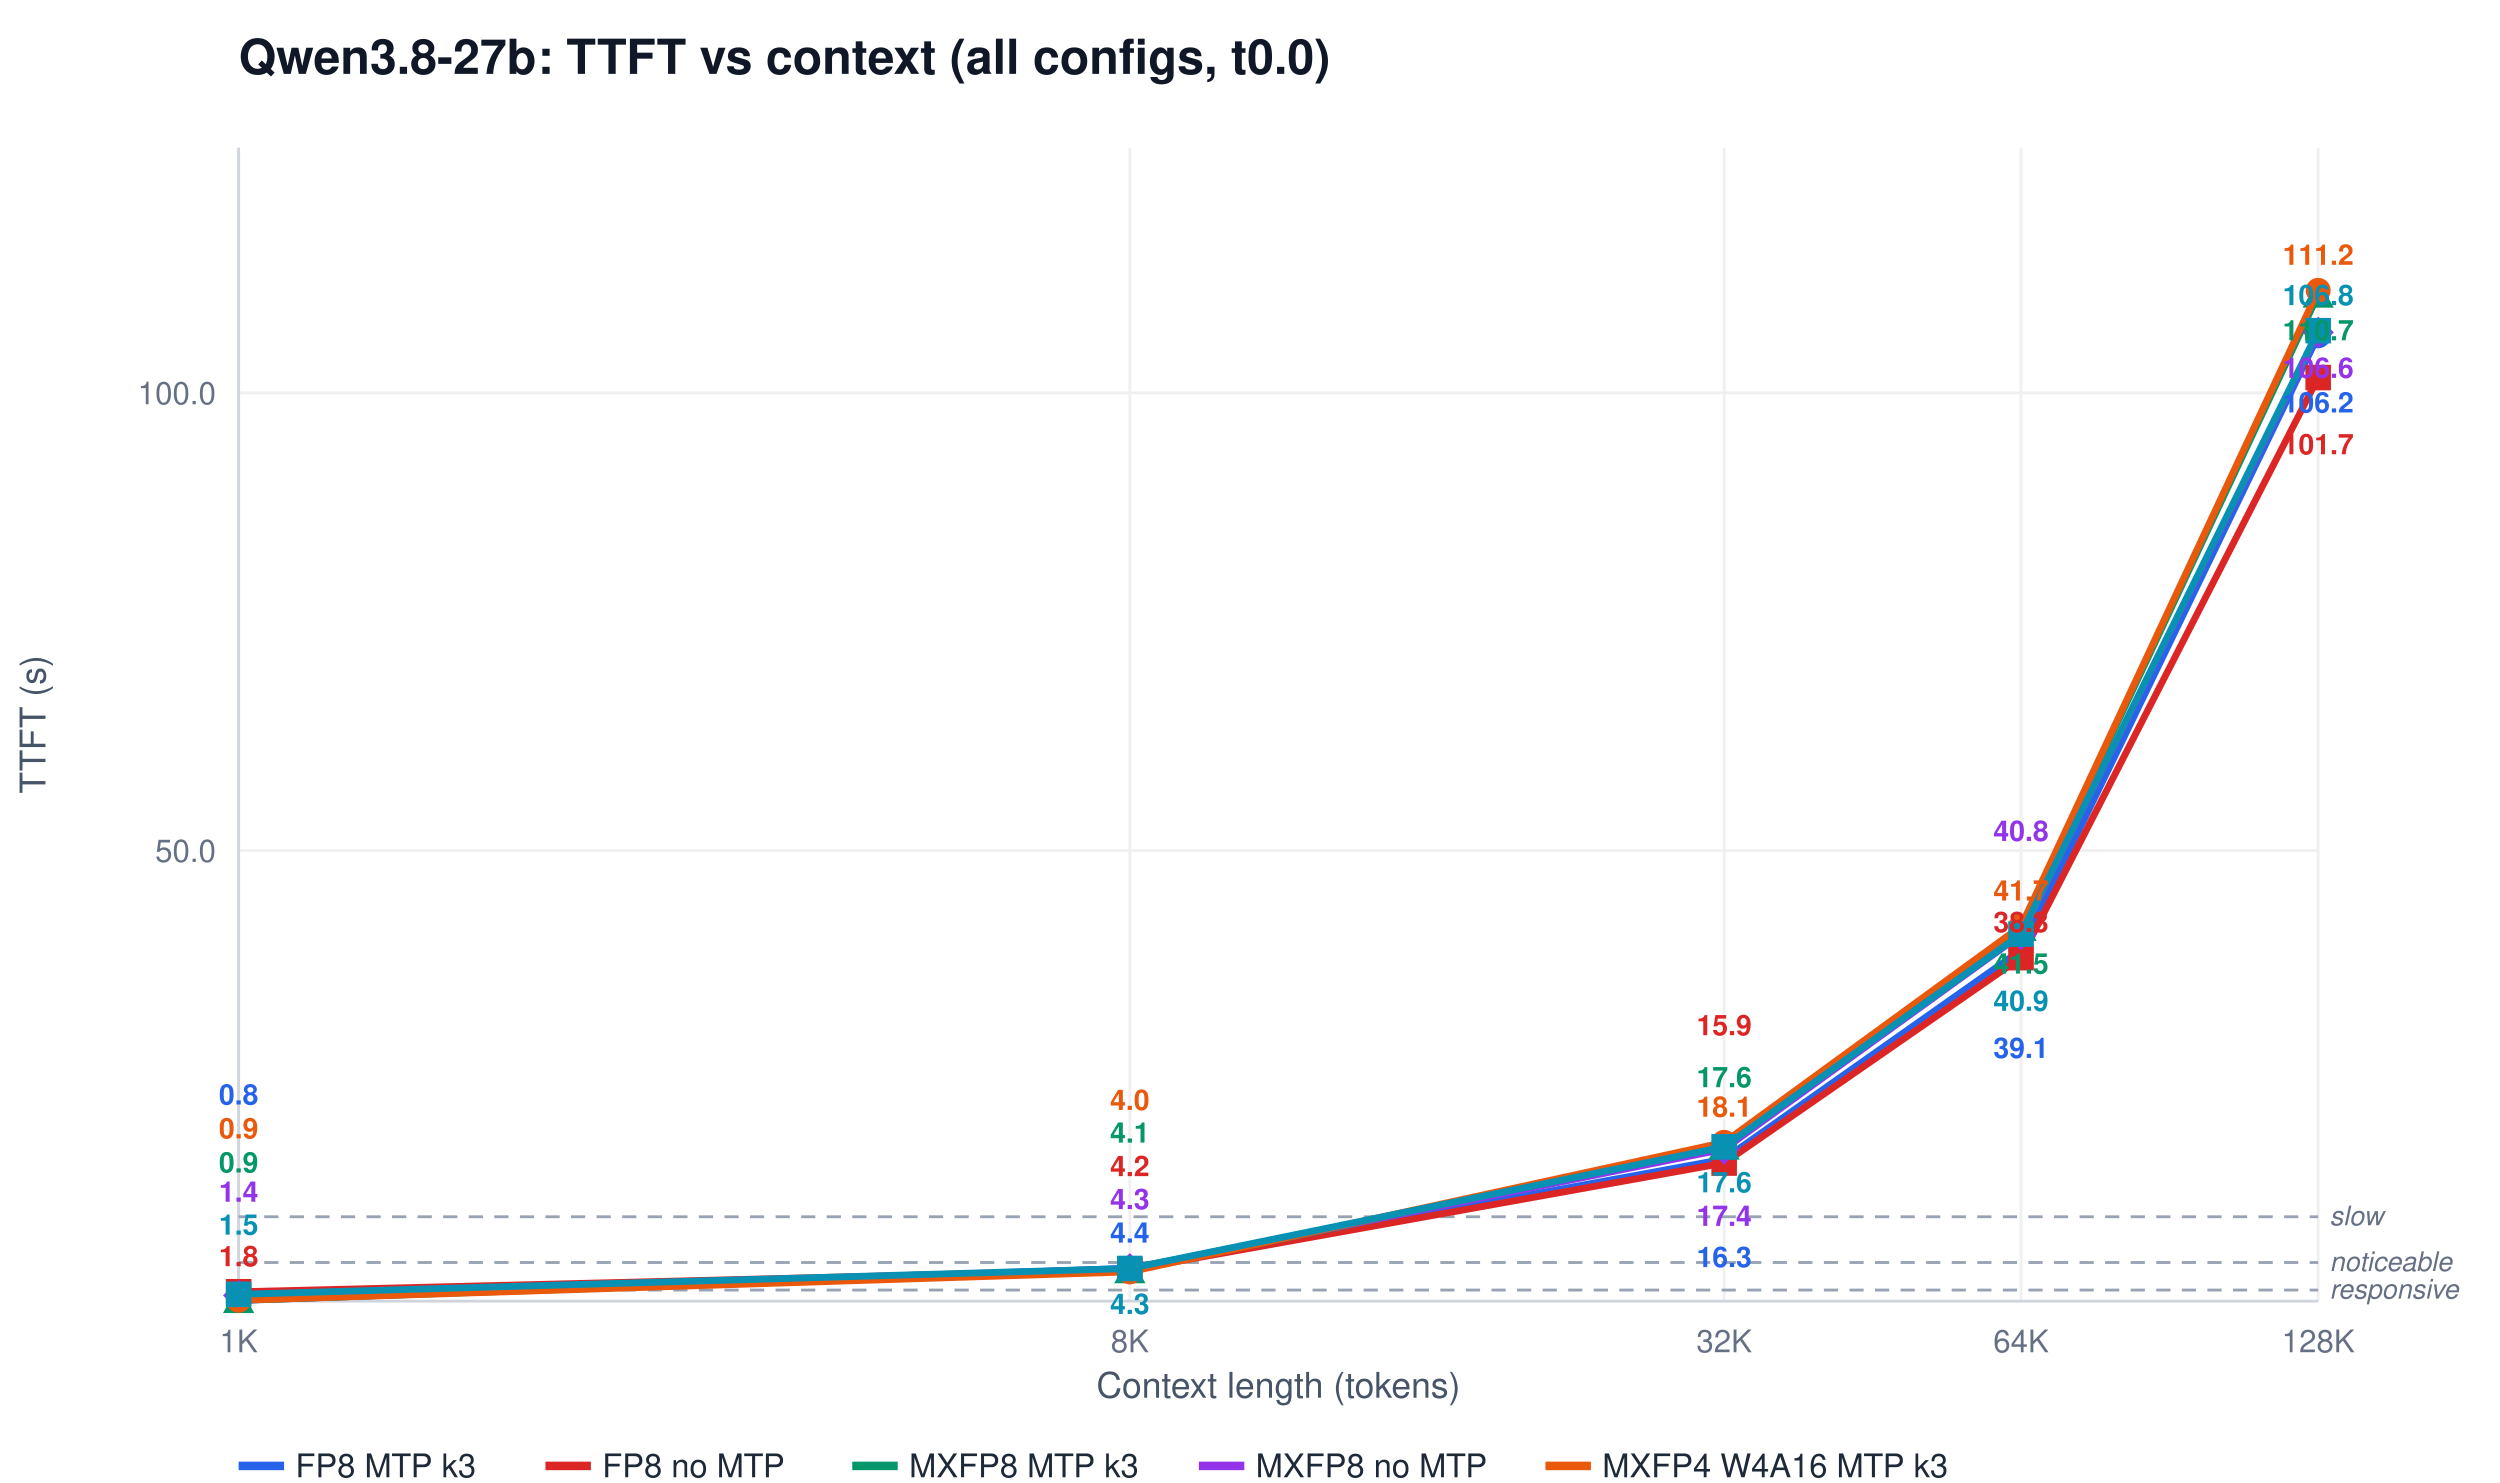
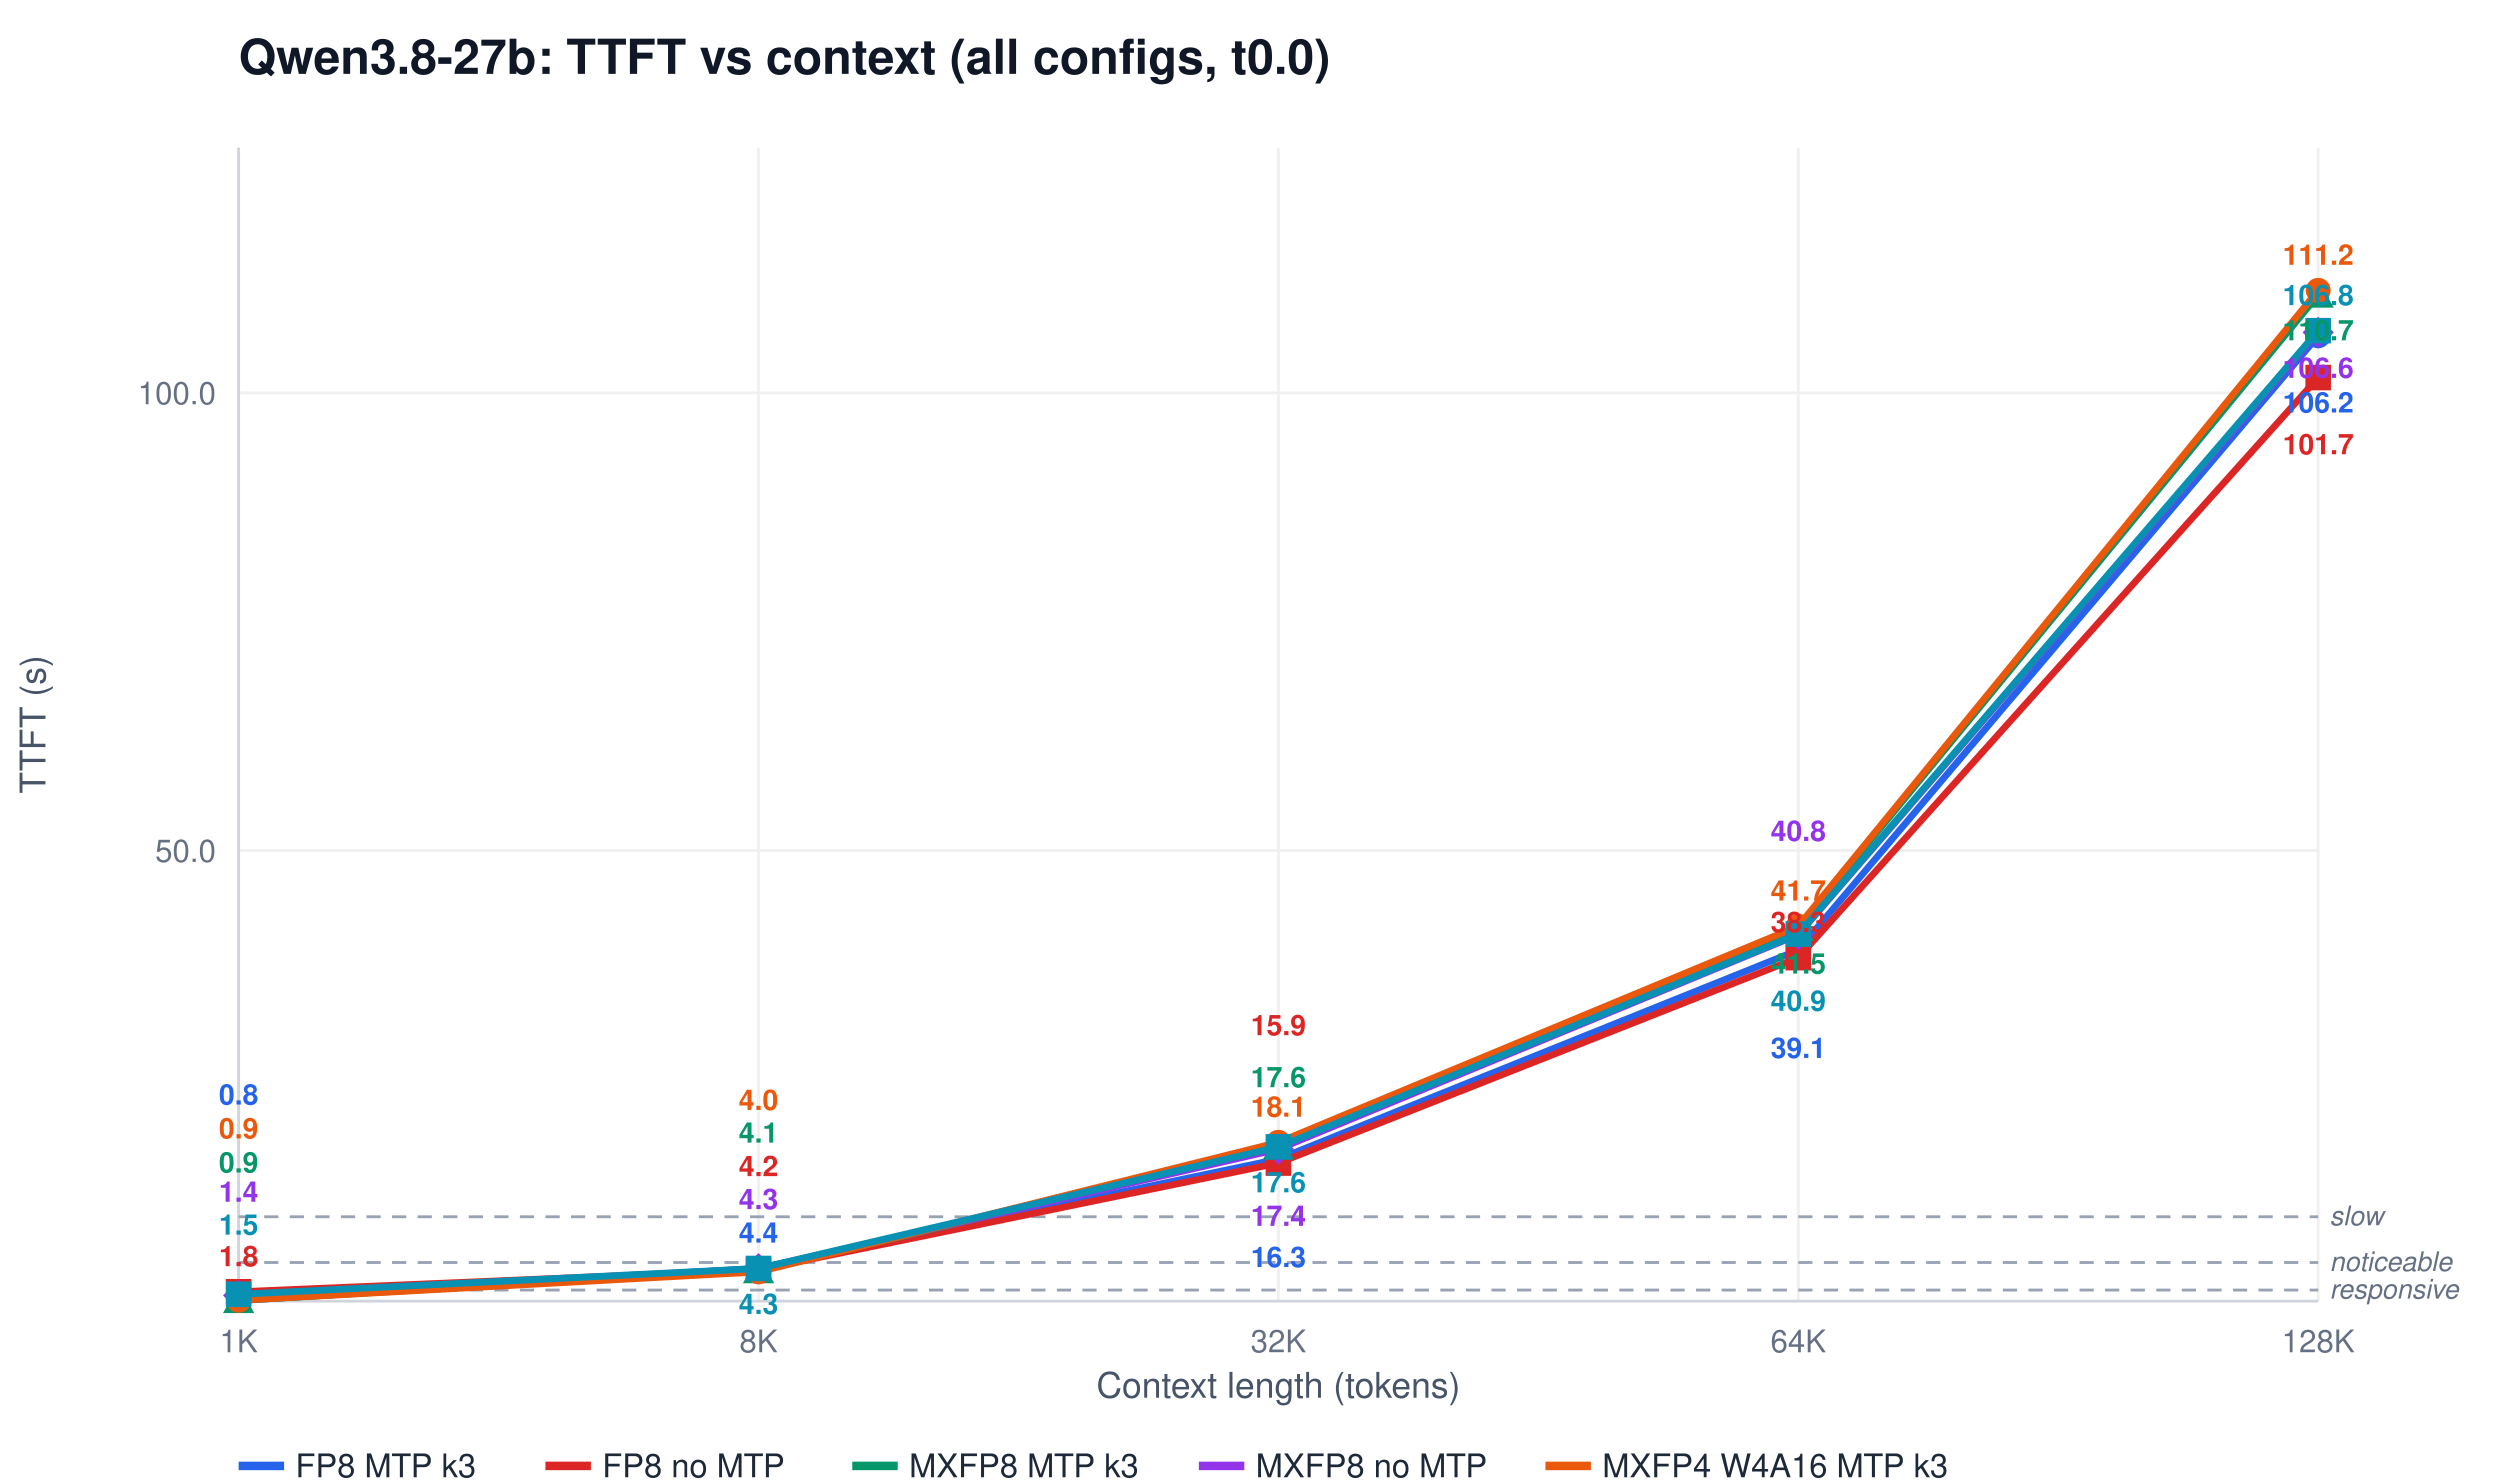
<svg xmlns="http://www.w3.org/2000/svg" width="880" height="522" viewBox="0 0 880 522" font-family="Segoe UI, Helvetica, Arial, sans-serif">
  <rect width="880" height="522" fill="#ffffff" />
  <text x="84" y="26" font-size="17" font-weight="600" fill="#101828">Qwen3.8-27b: TTFT vs context (all configs, t0.0)</text>
  <line x1="84" y1="299.4" x2="816" y2="299.4" stroke="#f0f0f0" stroke-width="1" />
  <text x="76" y="303.4" font-size="11" fill="#667085" text-anchor="end">50.0</text>
  <line x1="84" y1="138.3" x2="816" y2="138.3" stroke="#f0f0f0" stroke-width="1" />
  <text x="76" y="142.3" font-size="11" fill="#667085" text-anchor="end">100.0</text>
  <line x1="84.0" y1="52" x2="84.0" y2="458" stroke="#f0f0f0" stroke-width="1" />
  <text x="84.0" y="476" font-size="11" fill="#667085" text-anchor="middle">1K</text>
-   <line x1="397.7" y1="52" x2="397.7" y2="458" stroke="#f0f0f0" stroke-width="1" />
-   <text x="397.7" y="476" font-size="11" fill="#667085" text-anchor="middle">8K</text>
-   <line x1="606.9" y1="52" x2="606.9" y2="458" stroke="#f0f0f0" stroke-width="1" />
-   <text x="606.9" y="476" font-size="11" fill="#667085" text-anchor="middle">32K</text>
-   <line x1="711.4" y1="52" x2="711.4" y2="458" stroke="#f0f0f0" stroke-width="1" />
-   <text x="711.4" y="476" font-size="11" fill="#667085" text-anchor="middle">64K</text>
+   <line x1="267.0" y1="52" x2="267.0" y2="458" stroke="#f0f0f0" stroke-width="1" />
+   <text x="267.0" y="476" font-size="11" fill="#667085" text-anchor="middle">8K</text>
+   <line x1="450.0" y1="52" x2="450.0" y2="458" stroke="#f0f0f0" stroke-width="1" />
+   <text x="450.0" y="476" font-size="11" fill="#667085" text-anchor="middle">32K</text>
+   <line x1="633.0" y1="52" x2="633.0" y2="458" stroke="#f0f0f0" stroke-width="1" />
+   <text x="633.0" y="476" font-size="11" fill="#667085" text-anchor="middle">64K</text>
  <line x1="816.0" y1="52" x2="816.0" y2="458" stroke="#f0f0f0" stroke-width="1" />
  <text x="816.0" y="476" font-size="11" fill="#667085" text-anchor="middle">128K</text>
  <line x1="84" y1="458" x2="816" y2="458" stroke="#d0d5dd" stroke-width="1" />
  <line x1="84" y1="52" x2="84" y2="458" stroke="#d0d5dd" stroke-width="1" />
  <line x1="84" y1="454.1" x2="816" y2="454.1" stroke="#98a2b3" stroke-width="1" stroke-dasharray="5 4" />
  <text x="820" y="457.1" font-size="9.5" fill="#667085" font-style="italic">responsive</text>
  <line x1="84" y1="444.4" x2="816" y2="444.4" stroke="#98a2b3" stroke-width="1" stroke-dasharray="5 4" />
  <text x="820" y="447.4" font-size="9.5" fill="#667085" font-style="italic">noticeable</text>
  <line x1="84" y1="428.3" x2="816" y2="428.3" stroke="#98a2b3" stroke-width="1" stroke-dasharray="5 4" />
  <text x="820" y="431.3" font-size="9.5" fill="#667085" font-style="italic">slow</text>
-   <polyline points="84.0,457.8 397.7,446.4 606.9,408.0 711.4,334.4 816.0,118.2" fill="none" stroke="#2563eb" stroke-width="2.4" />
+   <polyline points="84.0,457.8 267.0,446.4 450.0,408.0 633.0,334.4 816.0,118.2" fill="none" stroke="#2563eb" stroke-width="2.4" />
  <circle cx="84.0" cy="457.8" r="4.4" fill="#2563eb" />
-   <circle cx="397.7" cy="446.4" r="4.4" fill="#2563eb" />
-   <circle cx="606.9" cy="408.0" r="4.4" fill="#2563eb" />
-   <circle cx="711.4" cy="334.4" r="4.4" fill="#2563eb" />
+   <circle cx="267.0" cy="446.4" r="4.4" fill="#2563eb" />
+   <circle cx="450.0" cy="408.0" r="4.4" fill="#2563eb" />
+   <circle cx="633.0" cy="334.4" r="4.4" fill="#2563eb" />
  <circle cx="816.0" cy="118.2" r="4.4" fill="#2563eb" />
-   <polyline points="84.0,454.7 397.7,447.0 606.9,409.4 711.4,337.1 816.0,132.9" fill="none" stroke="#dc2626" stroke-width="2.4" />
+   <polyline points="84.0,454.7 267.0,447.0 450.0,409.4 633.0,337.1 816.0,132.9" fill="none" stroke="#dc2626" stroke-width="2.4" />
  <rect x="79.5" y="450.2" width="9" height="9" fill="#dc2626" />
-   <rect x="393.2" y="442.5" width="9" height="9" fill="#dc2626" />
-   <rect x="602.4" y="404.9" width="9" height="9" fill="#dc2626" />
-   <rect x="706.9" y="332.6" width="9" height="9" fill="#dc2626" />
+   <rect x="262.5" y="442.5" width="9" height="9" fill="#dc2626" />
+   <rect x="445.5" y="404.9" width="9" height="9" fill="#dc2626" />
+   <rect x="628.5" y="332.6" width="9" height="9" fill="#dc2626" />
  <rect x="811.5" y="128.4" width="9" height="9" fill="#dc2626" />
-   <polyline points="84.0,457.7 397.7,447.2 606.9,403.7 711.4,326.7 816.0,103.8" fill="none" stroke="#059669" stroke-width="2.4" />
+   <polyline points="84.0,457.7 267.0,447.2 450.0,403.7 633.0,326.7 816.0,103.8" fill="none" stroke="#059669" stroke-width="2.4" />
  <polygon points="84.0,452.2 78.5,462.2 89.5,462.2" fill="#059669" />
-   <polygon points="397.7,441.7 392.2,451.7 403.2,451.7" fill="#059669" />
-   <polygon points="606.9,398.2 601.4,408.2 612.4,408.2" fill="#059669" />
-   <polygon points="711.4,321.2 705.9,331.2 716.9,331.2" fill="#059669" />
+   <polygon points="267.0,441.7 261.5,451.7 272.5,451.7" fill="#059669" />
+   <polygon points="450.0,398.2 444.5,408.2 455.5,408.2" fill="#059669" />
+   <polygon points="633.0,321.2 627.5,331.2 638.5,331.2" fill="#059669" />
  <polygon points="816.0,98.3 810.5,108.3 821.5,108.3" fill="#059669" />
-   <polyline points="84.0,456.0 397.7,446.6 606.9,404.5 711.4,329.0 816.0,117.0" fill="none" stroke="#9333ea" stroke-width="2.4" />
+   <polyline points="84.0,456.0 267.0,446.6 450.0,404.5 633.0,329.0 816.0,117.0" fill="none" stroke="#9333ea" stroke-width="2.4" />
  <polygon points="84.0,450.5 89.5,456.0 84.0,461.5 78.5,456.0" fill="#9333ea" />
-   <polygon points="397.7,441.1 403.2,446.6 397.7,452.1 392.2,446.6" fill="#9333ea" />
-   <polygon points="606.9,399.0 612.4,404.5 606.9,410.0 601.4,404.5" fill="#9333ea" />
-   <polygon points="711.4,323.5 716.9,329.0 711.4,334.5 705.9,329.0" fill="#9333ea" />
+   <polygon points="267.0,441.1 272.5,446.6 267.0,452.1 261.5,446.6" fill="#9333ea" />
+   <polygon points="450.0,399.0 455.5,404.5 450.0,410.0 444.5,404.5" fill="#9333ea" />
+   <polygon points="633.0,323.5 638.5,329.0 633.0,334.5 627.5,329.0" fill="#9333ea" />
  <polygon points="816.0,111.5 821.5,117.0 816.0,122.5 810.5,117.0" fill="#9333ea" />
-   <polyline points="84.0,457.7 397.7,447.7 606.9,402.1 711.4,326.0 816.0,102.2" fill="none" stroke="#ea580c" stroke-width="2.4" />
+   <polyline points="84.0,457.7 267.0,447.7 450.0,402.1 633.0,326.0 816.0,102.2" fill="none" stroke="#ea580c" stroke-width="2.4" />
  <circle cx="84.0" cy="457.7" r="4.4" fill="#ea580c" />
-   <circle cx="397.7" cy="447.7" r="4.4" fill="#ea580c" />
-   <circle cx="606.9" cy="402.1" r="4.4" fill="#ea580c" />
-   <circle cx="711.4" cy="326.0" r="4.4" fill="#ea580c" />
+   <circle cx="267.0" cy="447.7" r="4.4" fill="#ea580c" />
+   <circle cx="450.0" cy="402.1" r="4.4" fill="#ea580c" />
+   <circle cx="633.0" cy="326.0" r="4.4" fill="#ea580c" />
  <circle cx="816.0" cy="102.2" r="4.4" fill="#ea580c" />
-   <polyline points="84.0,455.6 397.7,446.5 606.9,403.7 711.4,328.8 816.0,116.4" fill="none" stroke="#0891b2" stroke-width="2.4" />
+   <polyline points="84.0,455.6 267.0,446.5 450.0,403.7 633.0,328.8 816.0,116.4" fill="none" stroke="#0891b2" stroke-width="2.4" />
  <rect x="79.5" y="451.1" width="9" height="9" fill="#0891b2" />
-   <rect x="393.2" y="442.0" width="9" height="9" fill="#0891b2" />
-   <rect x="602.4" y="399.2" width="9" height="9" fill="#0891b2" />
-   <rect x="706.9" y="324.3" width="9" height="9" fill="#0891b2" />
+   <rect x="262.5" y="442.0" width="9" height="9" fill="#0891b2" />
+   <rect x="445.5" y="399.2" width="9" height="9" fill="#0891b2" />
+   <rect x="628.5" y="324.3" width="9" height="9" fill="#0891b2" />
  <rect x="811.5" y="111.9" width="9" height="9" fill="#0891b2" />
  <text x="84.0" y="445.7" font-size="10" fill="#dc2626" text-anchor="middle" font-weight="600">1.8</text>
  <text x="84.0" y="434.6" font-size="10" fill="#0891b2" text-anchor="middle" font-weight="600">1.5</text>
  <text x="84.0" y="423.0" font-size="10" fill="#9333ea" text-anchor="middle" font-weight="600">1.4</text>
  <text x="84.0" y="412.7" font-size="10" fill="#059669" text-anchor="middle" font-weight="600">0.9</text>
  <text x="84.0" y="400.7" font-size="10" fill="#ea580c" text-anchor="middle" font-weight="600">0.9</text>
  <text x="84.0" y="388.8" font-size="10" fill="#2563eb" text-anchor="middle" font-weight="600">0.8</text>
-   <text x="397.7" y="437.4" font-size="10" fill="#2563eb" text-anchor="middle" font-weight="600">4.4</text>
-   <text x="397.7" y="462.5" font-size="10" fill="#0891b2" text-anchor="middle" font-weight="600">4.3</text>
-   <text x="397.7" y="425.6" font-size="10" fill="#9333ea" text-anchor="middle" font-weight="600">4.3</text>
-   <text x="397.7" y="414.0" font-size="10" fill="#dc2626" text-anchor="middle" font-weight="600">4.2</text>
-   <text x="397.7" y="402.2" font-size="10" fill="#059669" text-anchor="middle" font-weight="600">4.1</text>
-   <text x="397.7" y="390.7" font-size="10" fill="#ea580c" text-anchor="middle" font-weight="600">4.0</text>
-   <text x="606.9" y="393.1" font-size="10" fill="#ea580c" text-anchor="middle" font-weight="600">18.1</text>
-   <text x="606.9" y="419.7" font-size="10" fill="#0891b2" text-anchor="middle" font-weight="600">17.6</text>
-   <text x="606.9" y="382.7" font-size="10" fill="#059669" text-anchor="middle" font-weight="600">17.6</text>
-   <text x="606.9" y="431.5" font-size="10" fill="#9333ea" text-anchor="middle" font-weight="600">17.4</text>
-   <text x="606.9" y="446.0" font-size="10" fill="#2563eb" text-anchor="middle" font-weight="600">16.3</text>
-   <text x="606.9" y="364.4" font-size="10" fill="#dc2626" text-anchor="middle" font-weight="600">15.9</text>
-   <text x="711.4" y="317.0" font-size="10" fill="#ea580c" text-anchor="middle" font-weight="600">41.7</text>
-   <text x="711.4" y="342.7" font-size="10" fill="#059669" text-anchor="middle" font-weight="600">41.5</text>
-   <text x="711.4" y="355.8" font-size="10" fill="#0891b2" text-anchor="middle" font-weight="600">40.9</text>
-   <text x="711.4" y="296.0" font-size="10" fill="#9333ea" text-anchor="middle" font-weight="600">40.8</text>
-   <text x="711.4" y="372.4" font-size="10" fill="#2563eb" text-anchor="middle" font-weight="600">39.1</text>
-   <text x="711.4" y="328.1" font-size="10" fill="#dc2626" text-anchor="middle" font-weight="600">38.3</text>
+   <text x="267.0" y="437.4" font-size="10" fill="#2563eb" text-anchor="middle" font-weight="600">4.4</text>
+   <text x="267.0" y="462.5" font-size="10" fill="#0891b2" text-anchor="middle" font-weight="600">4.3</text>
+   <text x="267.0" y="425.6" font-size="10" fill="#9333ea" text-anchor="middle" font-weight="600">4.3</text>
+   <text x="267.0" y="414.0" font-size="10" fill="#dc2626" text-anchor="middle" font-weight="600">4.2</text>
+   <text x="267.0" y="402.2" font-size="10" fill="#059669" text-anchor="middle" font-weight="600">4.1</text>
+   <text x="267.0" y="390.7" font-size="10" fill="#ea580c" text-anchor="middle" font-weight="600">4.0</text>
+   <text x="450.0" y="393.1" font-size="10" fill="#ea580c" text-anchor="middle" font-weight="600">18.1</text>
+   <text x="450.0" y="419.7" font-size="10" fill="#0891b2" text-anchor="middle" font-weight="600">17.6</text>
+   <text x="450.0" y="382.7" font-size="10" fill="#059669" text-anchor="middle" font-weight="600">17.6</text>
+   <text x="450.0" y="431.5" font-size="10" fill="#9333ea" text-anchor="middle" font-weight="600">17.4</text>
+   <text x="450.0" y="446.0" font-size="10" fill="#2563eb" text-anchor="middle" font-weight="600">16.3</text>
+   <text x="450.0" y="364.4" font-size="10" fill="#dc2626" text-anchor="middle" font-weight="600">15.9</text>
+   <text x="633.0" y="317.0" font-size="10" fill="#ea580c" text-anchor="middle" font-weight="600">41.7</text>
+   <text x="633.0" y="342.7" font-size="10" fill="#059669" text-anchor="middle" font-weight="600">41.5</text>
+   <text x="633.0" y="355.8" font-size="10" fill="#0891b2" text-anchor="middle" font-weight="600">40.9</text>
+   <text x="633.0" y="296.0" font-size="10" fill="#9333ea" text-anchor="middle" font-weight="600">40.8</text>
+   <text x="633.0" y="372.4" font-size="10" fill="#2563eb" text-anchor="middle" font-weight="600">39.1</text>
+   <text x="633.0" y="328.1" font-size="10" fill="#dc2626" text-anchor="middle" font-weight="600">38.3</text>
  <text x="816.0" y="93.2" font-size="10" fill="#ea580c" text-anchor="middle" font-weight="600">111.2</text>
  <text x="816.0" y="119.8" font-size="10" fill="#059669" text-anchor="middle" font-weight="600">110.7</text>
  <text x="816.0" y="107.4" font-size="10" fill="#0891b2" text-anchor="middle" font-weight="600">106.8</text>
  <text x="816.0" y="133.0" font-size="10" fill="#9333ea" text-anchor="middle" font-weight="600">106.6</text>
  <text x="816.0" y="145.2" font-size="10" fill="#2563eb" text-anchor="middle" font-weight="600">106.2</text>
  <text x="816.0" y="159.9" font-size="10" fill="#dc2626" text-anchor="middle" font-weight="600">101.7</text>
  <line x1="84" y1="516" x2="100" y2="516" stroke="#2563eb" stroke-width="3" />
  <text x="104" y="520" font-size="11.5" fill="#1d2939">FP8 MTP k3</text>
  <line x1="192" y1="516" x2="208" y2="516" stroke="#dc2626" stroke-width="3" />
  <text x="212" y="520" font-size="11.5" fill="#1d2939">FP8 no MTP</text>
  <line x1="300" y1="516" x2="316" y2="516" stroke="#059669" stroke-width="3" />
  <text x="320" y="520" font-size="11.5" fill="#1d2939">MXFP8 MTP k3</text>
  <line x1="422" y1="516" x2="438" y2="516" stroke="#9333ea" stroke-width="3" />
  <text x="442" y="520" font-size="11.5" fill="#1d2939">MXFP8 no MTP</text>
  <line x1="544" y1="516" x2="560" y2="516" stroke="#ea580c" stroke-width="3" />
  <text x="564" y="520" font-size="11.5" fill="#1d2939">MXFP4 W4A16 MTP k3</text>
  <line x1="84" y1="538" x2="100" y2="538" stroke="#0891b2" stroke-width="3" />
  <text x="104" y="542" font-size="11.5" fill="#1d2939">MXFP4 W4A16 no MTP</text>
  <text x="450" y="492" font-size="12.5" fill="#475467" text-anchor="middle">Context length (tokens)</text>
  <text x="16" y="255" font-size="12.5" fill="#475467" text-anchor="middle" transform="rotate(-90 16 255)">TTFT (s)</text>
</svg>
